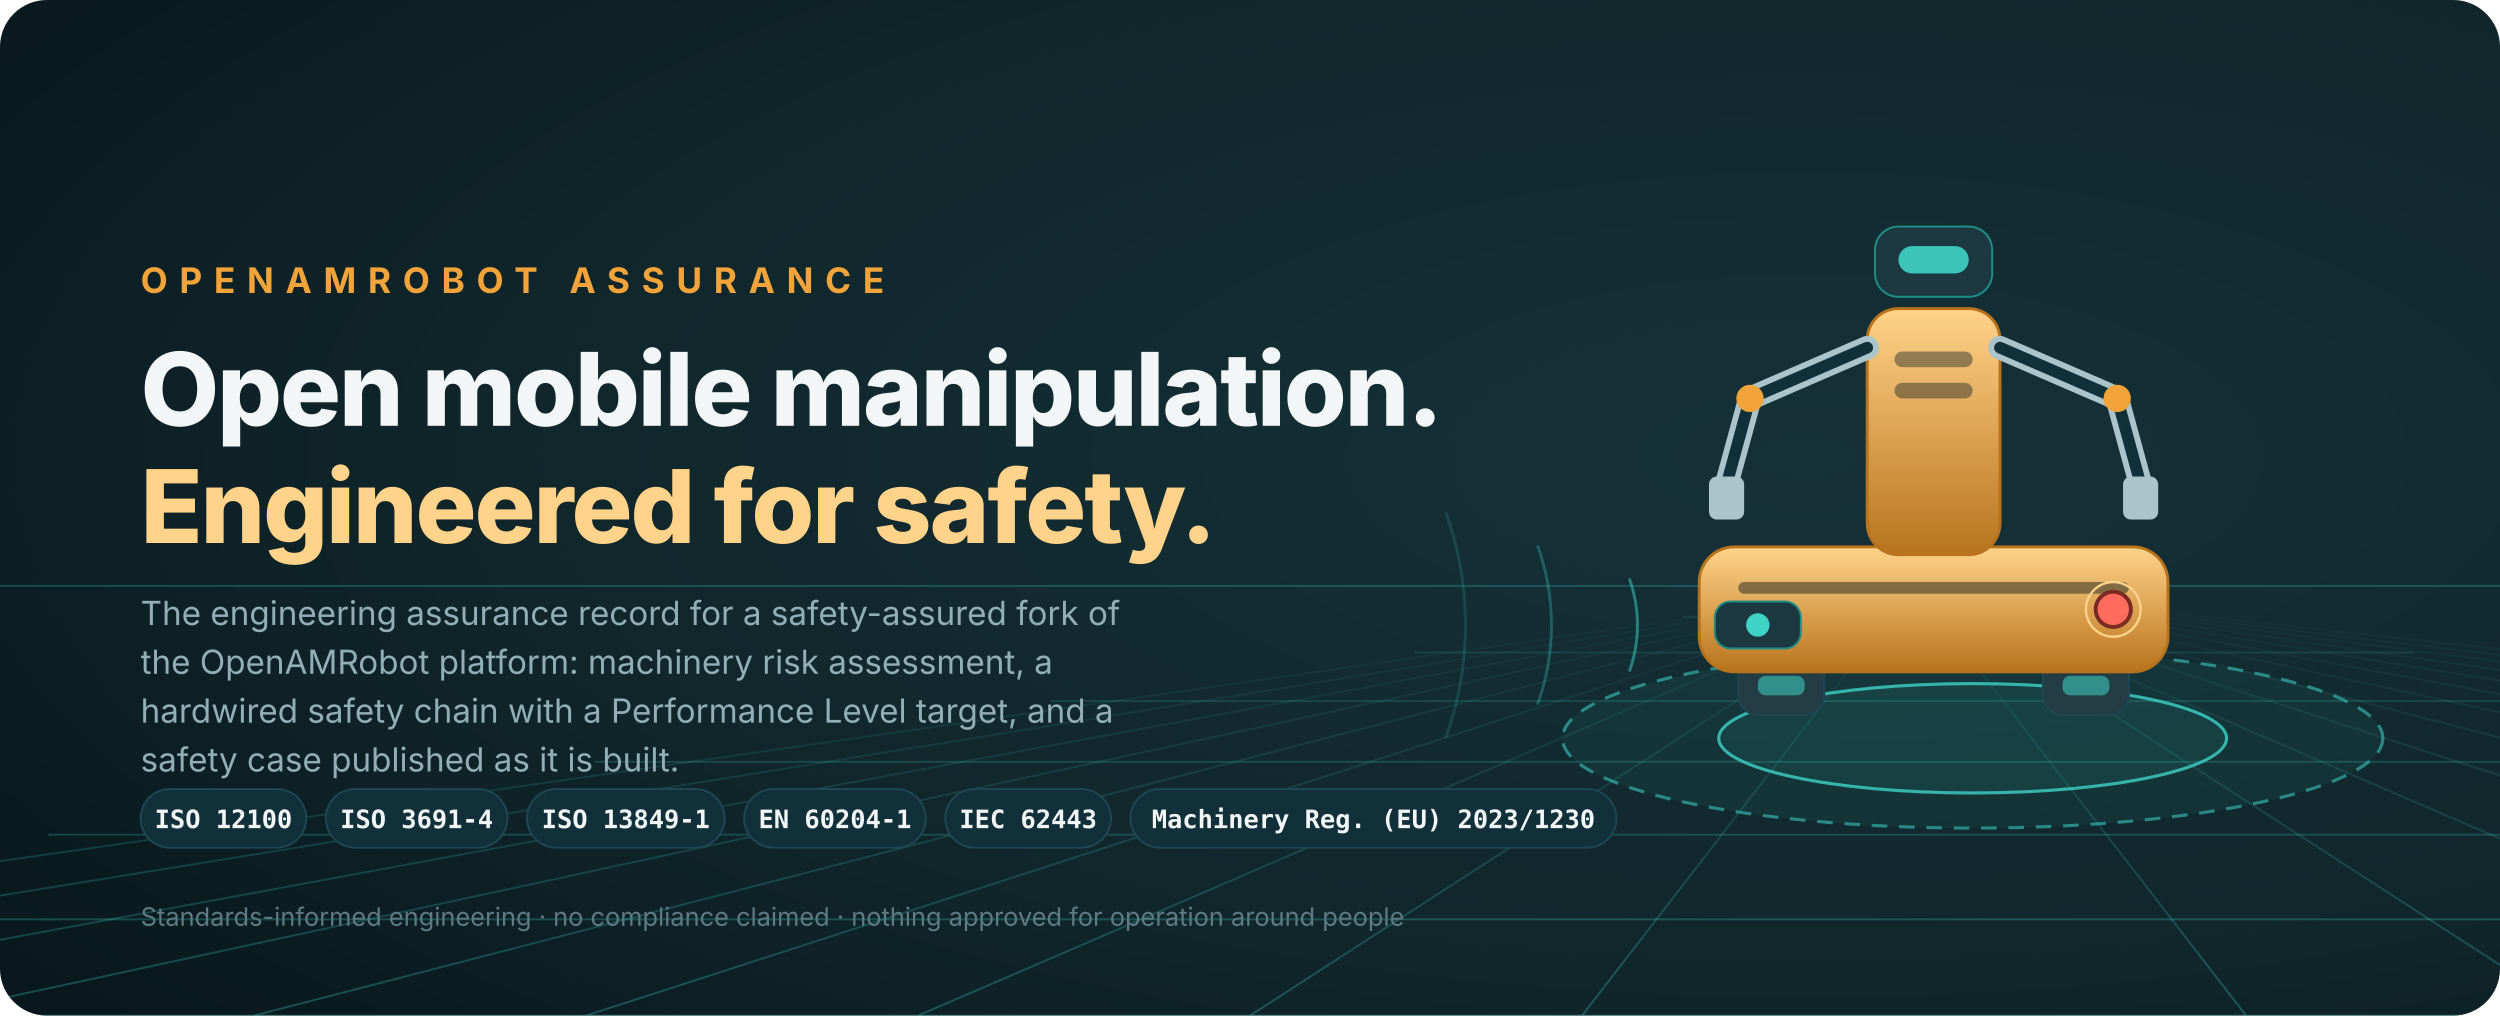
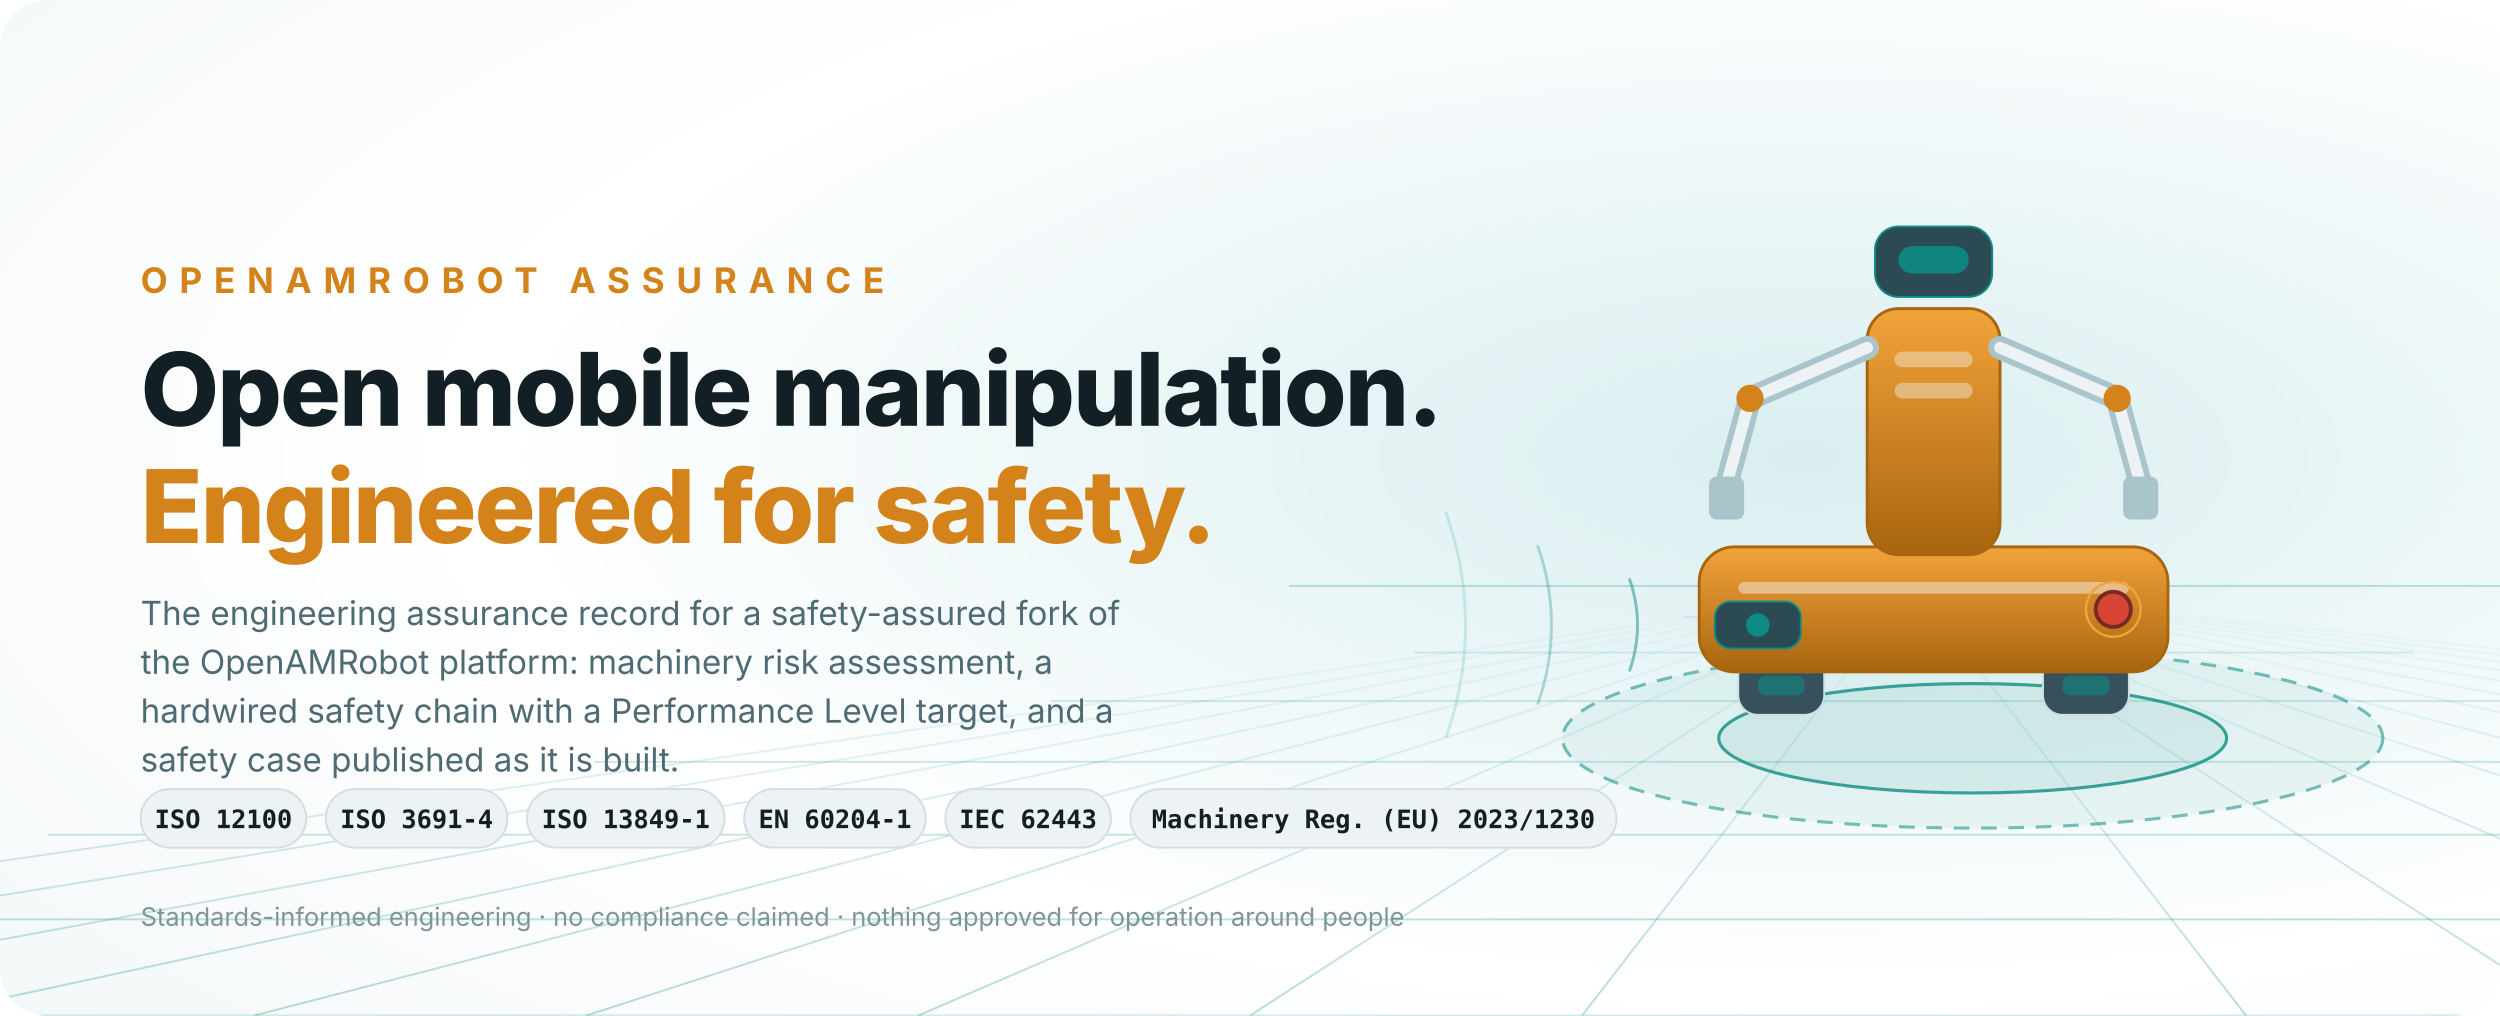
<svg xmlns="http://www.w3.org/2000/svg" width="1280" height="520" viewBox="0 0 1280 520" role="img" aria-labelledby="hero-t hero-d">
  <defs>
    <radialGradient id="hero-bg" cx="0.72" cy="0.45" r="0.95">
-       <stop offset="0" stop-color="#153238" />
-       <stop offset="0.55" stop-color="#10262B" />
-       <stop offset="1" stop-color="#07151A" />
+       <stop offset="0" stop-color="#D9EEF0" />
+       <stop offset="0.55" stop-color="#FFFFFF" />
+       <stop offset="1" stop-color="#F3F7F8" />
    </radialGradient>
    <linearGradient id="hero-body" x1="0" y1="0" x2="0" y2="1">
-       <stop offset="0" stop-color="#FFD38A" />
-       <stop offset="1" stop-color="#B8731C" />
+       <stop offset="0" stop-color="#F2A33A" />
+       <stop offset="1" stop-color="#A8650F" />
    </linearGradient>
    <linearGradient id="hero-amber" x1="0" y1="0" x2="1" y2="0">
-       <stop offset="0" stop-color="#B8731C" />
-       <stop offset="0.5" stop-color="#FFD38A" />
-       <stop offset="1" stop-color="#B8731C" />
+       <stop offset="0" stop-color="#A8650F" />
+       <stop offset="0.5" stop-color="#F2A33A" />
+       <stop offset="1" stop-color="#A8650F" />
    </linearGradient>
    <linearGradient id="hero-fade" x1="0" y1="0" x2="0" y2="1">
-       <stop offset="0" stop-color="#3FD3C6" stop-opacity="0" />
-       <stop offset="1" stop-color="#3FD3C6" stop-opacity="0.3" />
+       <stop offset="0" stop-color="#0E8C83" stop-opacity="0" />
+       <stop offset="1" stop-color="#0E8C83" stop-opacity="0.3" />
    </linearGradient>
    <clipPath id="hero-frame">
      <rect width="1280" height="520" rx="24" />
    </clipPath>
  </defs>
  <g clip-path="url(#hero-frame)">
    <rect width="1280" height="520" fill="url(#hero-bg)" />
    <line x1="980" y1="300" x2="-550" y2="520" stroke="url(#hero-fade)" stroke-width="1" />
    <line x1="980" y1="300" x2="-380" y2="520" stroke="url(#hero-fade)" stroke-width="1" />
    <line x1="980" y1="300" x2="-210" y2="520" stroke="url(#hero-fade)" stroke-width="1" />
    <line x1="980" y1="300" x2="-40" y2="520" stroke="url(#hero-fade)" stroke-width="1" />
    <line x1="980" y1="300" x2="130" y2="520" stroke="url(#hero-fade)" stroke-width="1" />
    <line x1="980" y1="300" x2="300" y2="520" stroke="url(#hero-fade)" stroke-width="1" />
    <line x1="980" y1="300" x2="470" y2="520" stroke="url(#hero-fade)" stroke-width="1" />
    <line x1="980" y1="300" x2="640" y2="520" stroke="url(#hero-fade)" stroke-width="1" />
    <line x1="980" y1="300" x2="810" y2="520" stroke="url(#hero-fade)" stroke-width="1" />
    <line x1="980" y1="300" x2="980" y2="520" stroke="url(#hero-fade)" stroke-width="1" />
    <line x1="980" y1="300" x2="1150" y2="520" stroke="url(#hero-fade)" stroke-width="1" />
    <line x1="980" y1="300" x2="1320" y2="520" stroke="url(#hero-fade)" stroke-width="1" />
    <line x1="980" y1="300" x2="1490" y2="520" stroke="url(#hero-fade)" stroke-width="1" />
    <line x1="980" y1="300" x2="1660" y2="520" stroke="url(#hero-fade)" stroke-width="1" />
    <line x1="980" y1="300" x2="1830" y2="520" stroke="url(#hero-fade)" stroke-width="1" />
    <line x1="980" y1="300" x2="2000" y2="520" stroke="url(#hero-fade)" stroke-width="1" />
    <line x1="980" y1="300" x2="2170" y2="520" stroke="url(#hero-fade)" stroke-width="1" />
    <line x1="980" y1="300" x2="2340" y2="520" stroke="url(#hero-fade)" stroke-width="1" />
    <line x1="980" y1="300" x2="2510" y2="520" stroke="url(#hero-fade)" stroke-width="1" />
    <line x1="980" y1="300" x2="2680" y2="520" stroke="url(#hero-fade)" stroke-width="1" />
    <line x1="980" y1="300" x2="2850" y2="520" stroke="url(#hero-fade)" stroke-width="1" />
    <line x1="980" y1="300" x2="3020" y2="520" stroke="url(#hero-fade)" stroke-width="1" />
-     <line x1="948.26" y1="304.232" x2="1011.74" y2="304.232" stroke="#3FD3C6" stroke-opacity="0.08" stroke-width="1" />
-     <line x1="861.54" y1="315.795" x2="1098.46" y2="315.795" stroke="#3FD3C6" stroke-opacity="0.11" stroke-width="1" />
-     <line x1="724.057" y1="334.126" x2="1235.94" y2="334.126" stroke="#3FD3C6" stroke-opacity="0.14" stroke-width="1" />
-     <line x1="537.893" y1="358.948" x2="1422.11" y2="358.948" stroke="#3FD3C6" stroke-opacity="0.17" stroke-width="1" />
-     <line x1="304.452" y1="390.073" x2="1655.55" y2="390.073" stroke="#3FD3C6" stroke-opacity="0.20" stroke-width="1" />
-     <line x1="24.787" y1="427.362" x2="1935.21" y2="427.362" stroke="#3FD3C6" stroke-opacity="0.23" stroke-width="1" />
-     <line x1="-300.263" y1="470.702" x2="2260.26" y2="470.702" stroke="#3FD3C6" stroke-opacity="0.26" stroke-width="1" />
-     <line x1="-670" y1="520" x2="2630" y2="520" stroke="#3FD3C6" stroke-opacity="0.29" stroke-width="1" />
-     <line x1="0" y1="300" x2="1280" y2="300" stroke="#3FD3C6" stroke-opacity="0.25" />
-     <ellipse cx="1010" cy="378" rx="210" ry="46" fill="#3FD3C6" fill-opacity="0.06" stroke="#3FD3C6" stroke-opacity="0.55" stroke-width="1.6" stroke-dasharray="8 6" />
-     <ellipse cx="1010" cy="378" rx="130" ry="28" fill="#3FD3C6" fill-opacity="0.08" stroke="#3FD3C6" stroke-opacity="0.8" stroke-width="1.6" />
-     <rect x="890" y="336" width="44" height="30" rx="10" fill="#243C44" stroke="#1F4752" />
-     <rect x="900" y="346" width="24" height="10" rx="4" fill="#3FD3C6" fill-opacity="0.55" />
-     <rect x="1046" y="336" width="44" height="30" rx="10" fill="#243C44" stroke="#1F4752" />
-     <rect x="1056" y="346" width="24" height="10" rx="4" fill="#3FD3C6" fill-opacity="0.55" />
-     <rect x="870" y="280" width="240" height="64" rx="18" fill="url(#hero-body)" stroke="#B8731C" stroke-width="1.5" />
-     <rect x="890" y="298" width="200" height="6" rx="3" fill="#07151A" fill-opacity="0.45" />
-     <circle cx="1082" cy="312" r="9" fill="#FF6B5C" stroke="#7A2A22" stroke-width="2" />
-     <circle cx="1082" cy="312" r="14" fill="none" stroke="#FFD38A" stroke-width="1.2" />
-     <rect x="878" y="308" width="44" height="24" rx="8" fill="#1C3942" stroke="#1E8F86" />
-     <circle cx="900" cy="320" r="6" fill="#3FD3C6" />
-     <path d="M900,320 m-65.8,-23.8 a70,70 0 0 1 0,47.6" fill="none" stroke="#3FD3C6" stroke-opacity="0.5" stroke-width="1.5" />
-     <path d="M900,320 m-112.8,-40.8 a120,120 0 0 1 0,81.6" fill="none" stroke="#3FD3C6" stroke-opacity="0.3" stroke-width="1.5" />
-     <path d="M900,320 m-159.8,-57.8 a170,170 0 0 1 0,115.6" fill="none" stroke="#3FD3C6" stroke-opacity="0.16" stroke-width="1.5" />
-     <rect x="956" y="158" width="68" height="126" rx="16" fill="url(#hero-body)" stroke="#B8731C" stroke-width="1.5" />
-     <rect x="970" y="180" width="40" height="8" rx="4" fill="#07151A" fill-opacity="0.4" />
-     <rect x="970" y="196" width="40" height="8" rx="4" fill="#07151A" fill-opacity="0.4" />
-     <rect x="960" y="116" width="60" height="36" rx="12" fill="#1C3942" stroke="#1E8F86" />
-     <rect x="972" y="126" width="36" height="14" rx="7" fill="#3FD3C6" fill-opacity="0.9" />
+     <line x1="948.26" y1="304.232" x2="1011.74" y2="304.232" stroke="#0E8C83" stroke-opacity="0.08" stroke-width="1" />
+     <line x1="861.54" y1="315.795" x2="1098.46" y2="315.795" stroke="#0E8C83" stroke-opacity="0.11" stroke-width="1" />
+     <line x1="724.057" y1="334.126" x2="1235.94" y2="334.126" stroke="#0E8C83" stroke-opacity="0.14" stroke-width="1" />
+     <line x1="537.893" y1="358.948" x2="1422.11" y2="358.948" stroke="#0E8C83" stroke-opacity="0.17" stroke-width="1" />
+     <line x1="304.452" y1="390.073" x2="1655.55" y2="390.073" stroke="#0E8C83" stroke-opacity="0.20" stroke-width="1" />
+     <line x1="24.787" y1="427.362" x2="1935.21" y2="427.362" stroke="#0E8C83" stroke-opacity="0.23" stroke-width="1" />
+     <line x1="-300.263" y1="470.702" x2="2260.26" y2="470.702" stroke="#0E8C83" stroke-opacity="0.26" stroke-width="1" />
+     <line x1="-670" y1="520" x2="2630" y2="520" stroke="#0E8C83" stroke-opacity="0.29" stroke-width="1" />
+     <line x1="660" y1="300" x2="1280" y2="300" stroke="#0E8C83" stroke-opacity="0.25" />
+     <ellipse cx="1010" cy="378" rx="210" ry="46" fill="#0E8C83" fill-opacity="0.06" stroke="#0E8C83" stroke-opacity="0.55" stroke-width="1.6" stroke-dasharray="8 6" />
+     <ellipse cx="1010" cy="378" rx="130" ry="28" fill="#0E8C83" fill-opacity="0.08" stroke="#0E8C83" stroke-opacity="0.8" stroke-width="1.6" />
+     <rect x="890" y="336" width="44" height="30" rx="10" fill="#36515B" stroke="#D3DDE2" />
+     <rect x="900" y="346" width="24" height="10" rx="4" fill="#0E8C83" fill-opacity="0.55" />
+     <rect x="1046" y="336" width="44" height="30" rx="10" fill="#36515B" stroke="#D3DDE2" />
+     <rect x="1056" y="346" width="24" height="10" rx="4" fill="#0E8C83" fill-opacity="0.55" />
+     <rect x="870" y="280" width="240" height="64" rx="18" fill="url(#hero-body)" stroke="#A8650F" stroke-width="1.5" />
+     <rect x="890" y="298" width="200" height="6" rx="3" fill="#F3F7F8" fill-opacity="0.45" />
+     <circle cx="1082" cy="312" r="9" fill="#D64535" stroke="#7A2A22" stroke-width="2" />
+     <circle cx="1082" cy="312" r="14" fill="none" stroke="#F2A33A" stroke-width="1.2" />
+     <rect x="878" y="308" width="44" height="24" rx="8" fill="#2B4A54" stroke="#0E8C83" />
+     <circle cx="900" cy="320" r="6" fill="#0E8C83" />
+     <path d="M900,320 m-65.8,-23.8 a70,70 0 0 1 0,47.6" fill="none" stroke="#0E8C83" stroke-opacity="0.5" stroke-width="1.5" />
+     <path d="M900,320 m-112.8,-40.8 a120,120 0 0 1 0,81.6" fill="none" stroke="#0E8C83" stroke-opacity="0.3" stroke-width="1.5" />
+     <path d="M900,320 m-159.8,-57.8 a170,170 0 0 1 0,115.6" fill="none" stroke="#0E8C83" stroke-opacity="0.16" stroke-width="1.5" />
+     <rect x="956" y="158" width="68" height="126" rx="16" fill="url(#hero-body)" stroke="#A8650F" stroke-width="1.5" />
+     <rect x="970" y="180" width="40" height="8" rx="4" fill="#F3F7F8" fill-opacity="0.4" />
+     <rect x="970" y="196" width="40" height="8" rx="4" fill="#F3F7F8" fill-opacity="0.4" />
+     <rect x="960" y="116" width="60" height="36" rx="12" fill="#2B4A54" stroke="#0E8C83" />
+     <rect x="972" y="126" width="36" height="14" rx="7" fill="#0E8C83" fill-opacity="0.9" />
    <path d="M956,178 L896,204 L884,248" fill="none" stroke="#A9C4CB" stroke-width="12" stroke-linecap="round" stroke-linejoin="round" />
-     <path d="M956,178 L896,204 L884,248" fill="none" stroke="#12303A" stroke-width="6" stroke-linecap="round" stroke-linejoin="round" />
-     <circle cx="896" cy="204" r="7" fill="#F2A33A" />
+     <path d="M956,178 L896,204 L884,248" fill="none" stroke="#EDF2F4" stroke-width="6" stroke-linecap="round" stroke-linejoin="round" />
+     <circle cx="896" cy="204" r="7" fill="#D4821A" />
    <rect x="875" y="244" width="18" height="22" rx="4" fill="#A9C4CB" />
    <path d="M1024,178 L1084,204 L1096,248" fill="none" stroke="#A9C4CB" stroke-width="12" stroke-linecap="round" stroke-linejoin="round" />
-     <path d="M1024,178 L1084,204 L1096,248" fill="none" stroke="#12303A" stroke-width="6" stroke-linecap="round" stroke-linejoin="round" />
-     <circle cx="1084" cy="204" r="7" fill="#F2A33A" />
+     <path d="M1024,178 L1084,204 L1096,248" fill="none" stroke="#EDF2F4" stroke-width="6" stroke-linecap="round" stroke-linejoin="round" />
+     <circle cx="1084" cy="204" r="7" fill="#D4821A" />
    <rect x="1087" y="244" width="18" height="22" rx="4" fill="#A9C4CB" />
-     <text x="72" y="150" font-family="Inter, 'Segoe UI', 'Helvetica Neue', Helvetica, Arial, sans-serif" font-size="18" font-weight="700" fill="#F2A33A" text-anchor="start" letter-spacing="6">OPENAMROBOT ASSURANCE</text>
-     <text x="72" y="218" font-family="Inter, 'Segoe UI', 'Helvetica Neue', Helvetica, Arial, sans-serif" font-size="52" font-weight="800" fill="#F2F6F7" text-anchor="start" letter-spacing="-1">Open mobile manipulation.</text>
-     <text x="72" y="278" font-family="Inter, 'Segoe UI', 'Helvetica Neue', Helvetica, Arial, sans-serif" font-size="52" font-weight="800" fill="#FFD38A" text-anchor="start" letter-spacing="-1">Engineered for safety.</text>
-     <text x="72" y="320" font-family="Inter, 'Segoe UI', 'Helvetica Neue', Helvetica, Arial, sans-serif" font-size="17" font-weight="400" fill="#93AEB5" text-anchor="start">The engineering assurance record for a safety-assured fork of</text>
-     <text x="72" y="345" font-family="Inter, 'Segoe UI', 'Helvetica Neue', Helvetica, Arial, sans-serif" font-size="17" font-weight="400" fill="#93AEB5" text-anchor="start">the OpenAMRobot platform: machinery risk assessment, a</text>
-     <text x="72" y="370" font-family="Inter, 'Segoe UI', 'Helvetica Neue', Helvetica, Arial, sans-serif" font-size="17" font-weight="400" fill="#93AEB5" text-anchor="start">hardwired safety chain with a Performance Level target, and a</text>
-     <text x="72" y="395" font-family="Inter, 'Segoe UI', 'Helvetica Neue', Helvetica, Arial, sans-serif" font-size="17" font-weight="400" fill="#93AEB5" text-anchor="start">safety case published as it is built.</text>
-     <rect x="72" y="404" width="84.8" height="30" rx="15" fill="#12303A" stroke="#1F4752" stroke-width="1" />
-     <text x="114.4" y="424" font-family="'JetBrains Mono', 'SFMono-Regular', Menlo, Consolas, monospace" font-size="13" font-weight="600" fill="#F2F6F7" text-anchor="middle">ISO 12100</text>
-     <rect x="166.8" y="404" width="93" height="30" rx="15" fill="#12303A" stroke="#1F4752" stroke-width="1" />
-     <text x="213.3" y="424" font-family="'JetBrains Mono', 'SFMono-Regular', Menlo, Consolas, monospace" font-size="13" font-weight="600" fill="#F2F6F7" text-anchor="middle">ISO 3691-4</text>
-     <rect x="269.8" y="404" width="101.2" height="30" rx="15" fill="#12303A" stroke="#1F4752" stroke-width="1" />
-     <text x="320.4" y="424" font-family="'JetBrains Mono', 'SFMono-Regular', Menlo, Consolas, monospace" font-size="13" font-weight="600" fill="#F2F6F7" text-anchor="middle">ISO 13849-1</text>
-     <rect x="381" y="404" width="93" height="30" rx="15" fill="#12303A" stroke="#1F4752" stroke-width="1" />
-     <text x="427.5" y="424" font-family="'JetBrains Mono', 'SFMono-Regular', Menlo, Consolas, monospace" font-size="13" font-weight="600" fill="#F2F6F7" text-anchor="middle">EN 60204-1</text>
-     <rect x="484" y="404" width="84.8" height="30" rx="15" fill="#12303A" stroke="#1F4752" stroke-width="1" />
-     <text x="526.4" y="424" font-family="'JetBrains Mono', 'SFMono-Regular', Menlo, Consolas, monospace" font-size="13" font-weight="600" fill="#F2F6F7" text-anchor="middle">IEC 62443</text>
-     <rect x="578.8" y="404" width="248.8" height="30" rx="15" fill="#12303A" stroke="#1F4752" stroke-width="1" />
-     <text x="703.2" y="424" font-family="'JetBrains Mono', 'SFMono-Regular', Menlo, Consolas, monospace" font-size="13" font-weight="600" fill="#F2F6F7" text-anchor="middle">Machinery Reg. (EU) 2023/1230</text>
-     <text x="72" y="474" font-family="Inter, 'Segoe UI', 'Helvetica Neue', Helvetica, Arial, sans-serif" font-size="13" font-weight="400" fill="#5F7B82" text-anchor="start">Standards-informed engineering · no compliance claimed · nothing approved for operation around people</text>
+     <text x="72" y="150" font-family="Inter, 'Segoe UI', 'Helvetica Neue', Helvetica, Arial, sans-serif" font-size="18" font-weight="700" fill="#D4821A" text-anchor="start" letter-spacing="6">OPENAMROBOT ASSURANCE</text>
+     <text x="72" y="218" font-family="Inter, 'Segoe UI', 'Helvetica Neue', Helvetica, Arial, sans-serif" font-size="52" font-weight="800" fill="#122026" text-anchor="start" letter-spacing="-1">Open mobile manipulation.</text>
+     <text x="72" y="278" font-family="Inter, 'Segoe UI', 'Helvetica Neue', Helvetica, Arial, sans-serif" font-size="52" font-weight="800" fill="#D4821A" text-anchor="start" letter-spacing="-1">Engineered for safety.</text>
+     <text x="72" y="320" font-family="Inter, 'Segoe UI', 'Helvetica Neue', Helvetica, Arial, sans-serif" font-size="17" font-weight="400" fill="#4E6A73" text-anchor="start">The engineering assurance record for a safety-assured fork of</text>
+     <text x="72" y="345" font-family="Inter, 'Segoe UI', 'Helvetica Neue', Helvetica, Arial, sans-serif" font-size="17" font-weight="400" fill="#4E6A73" text-anchor="start">the OpenAMRobot platform: machinery risk assessment, a</text>
+     <text x="72" y="370" font-family="Inter, 'Segoe UI', 'Helvetica Neue', Helvetica, Arial, sans-serif" font-size="17" font-weight="400" fill="#4E6A73" text-anchor="start">hardwired safety chain with a Performance Level target, and a</text>
+     <text x="72" y="395" font-family="Inter, 'Segoe UI', 'Helvetica Neue', Helvetica, Arial, sans-serif" font-size="17" font-weight="400" fill="#4E6A73" text-anchor="start">safety case published as it is built.</text>
+     <rect x="72" y="404" width="84.8" height="30" rx="15" fill="#EDF2F4" stroke="#D3DDE2" stroke-width="1" />
+     <text x="114.4" y="424" font-family="'JetBrains Mono', 'SFMono-Regular', Menlo, Consolas, monospace" font-size="13" font-weight="600" fill="#122026" text-anchor="middle">ISO 12100</text>
+     <rect x="166.8" y="404" width="93" height="30" rx="15" fill="#EDF2F4" stroke="#D3DDE2" stroke-width="1" />
+     <text x="213.3" y="424" font-family="'JetBrains Mono', 'SFMono-Regular', Menlo, Consolas, monospace" font-size="13" font-weight="600" fill="#122026" text-anchor="middle">ISO 3691-4</text>
+     <rect x="269.8" y="404" width="101.2" height="30" rx="15" fill="#EDF2F4" stroke="#D3DDE2" stroke-width="1" />
+     <text x="320.4" y="424" font-family="'JetBrains Mono', 'SFMono-Regular', Menlo, Consolas, monospace" font-size="13" font-weight="600" fill="#122026" text-anchor="middle">ISO 13849-1</text>
+     <rect x="381" y="404" width="93" height="30" rx="15" fill="#EDF2F4" stroke="#D3DDE2" stroke-width="1" />
+     <text x="427.5" y="424" font-family="'JetBrains Mono', 'SFMono-Regular', Menlo, Consolas, monospace" font-size="13" font-weight="600" fill="#122026" text-anchor="middle">EN 60204-1</text>
+     <rect x="484" y="404" width="84.8" height="30" rx="15" fill="#EDF2F4" stroke="#D3DDE2" stroke-width="1" />
+     <text x="526.4" y="424" font-family="'JetBrains Mono', 'SFMono-Regular', Menlo, Consolas, monospace" font-size="13" font-weight="600" fill="#122026" text-anchor="middle">IEC 62443</text>
+     <rect x="578.8" y="404" width="248.8" height="30" rx="15" fill="#EDF2F4" stroke="#D3DDE2" stroke-width="1" />
+     <text x="703.2" y="424" font-family="'JetBrains Mono', 'SFMono-Regular', Menlo, Consolas, monospace" font-size="13" font-weight="600" fill="#122026" text-anchor="middle">Machinery Reg. (EU) 2023/1230</text>
+     <text x="72" y="474" font-family="Inter, 'Segoe UI', 'Helvetica Neue', Helvetica, Arial, sans-serif" font-size="13" font-weight="400" fill="#7E949B" text-anchor="start">Standards-informed engineering · no compliance claimed · nothing approved for operation around people</text>
  </g>
</svg>
